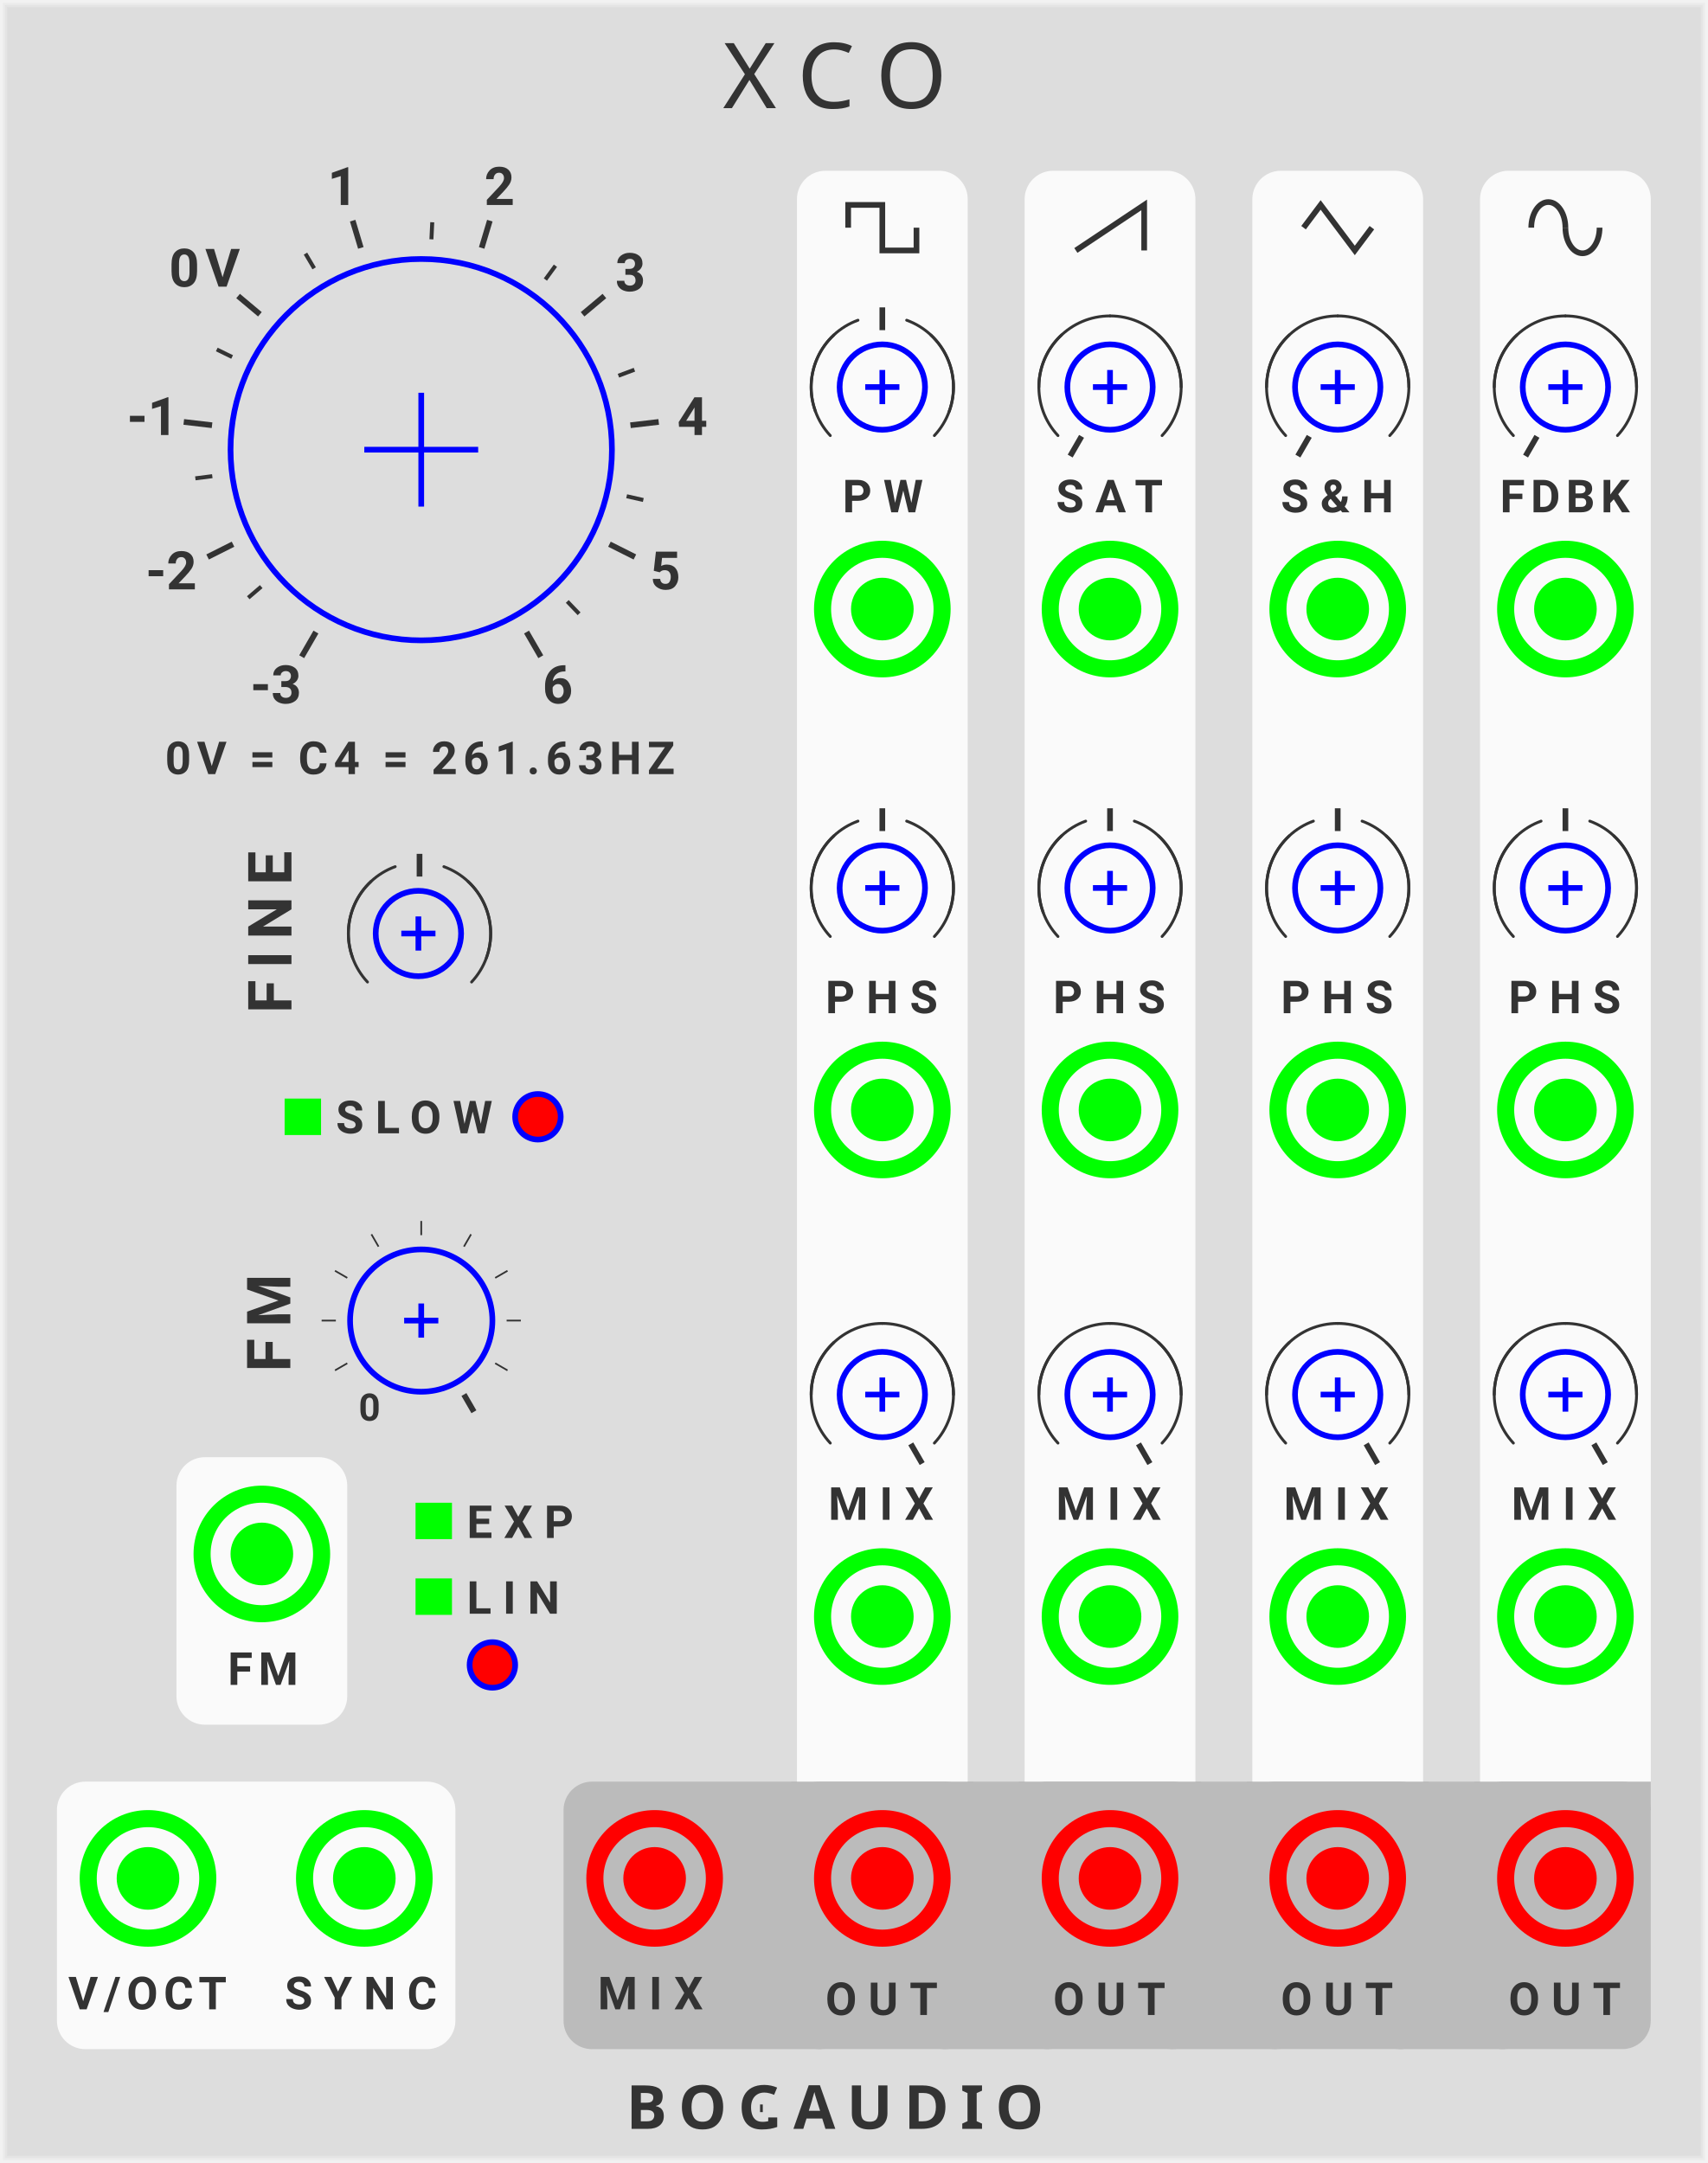
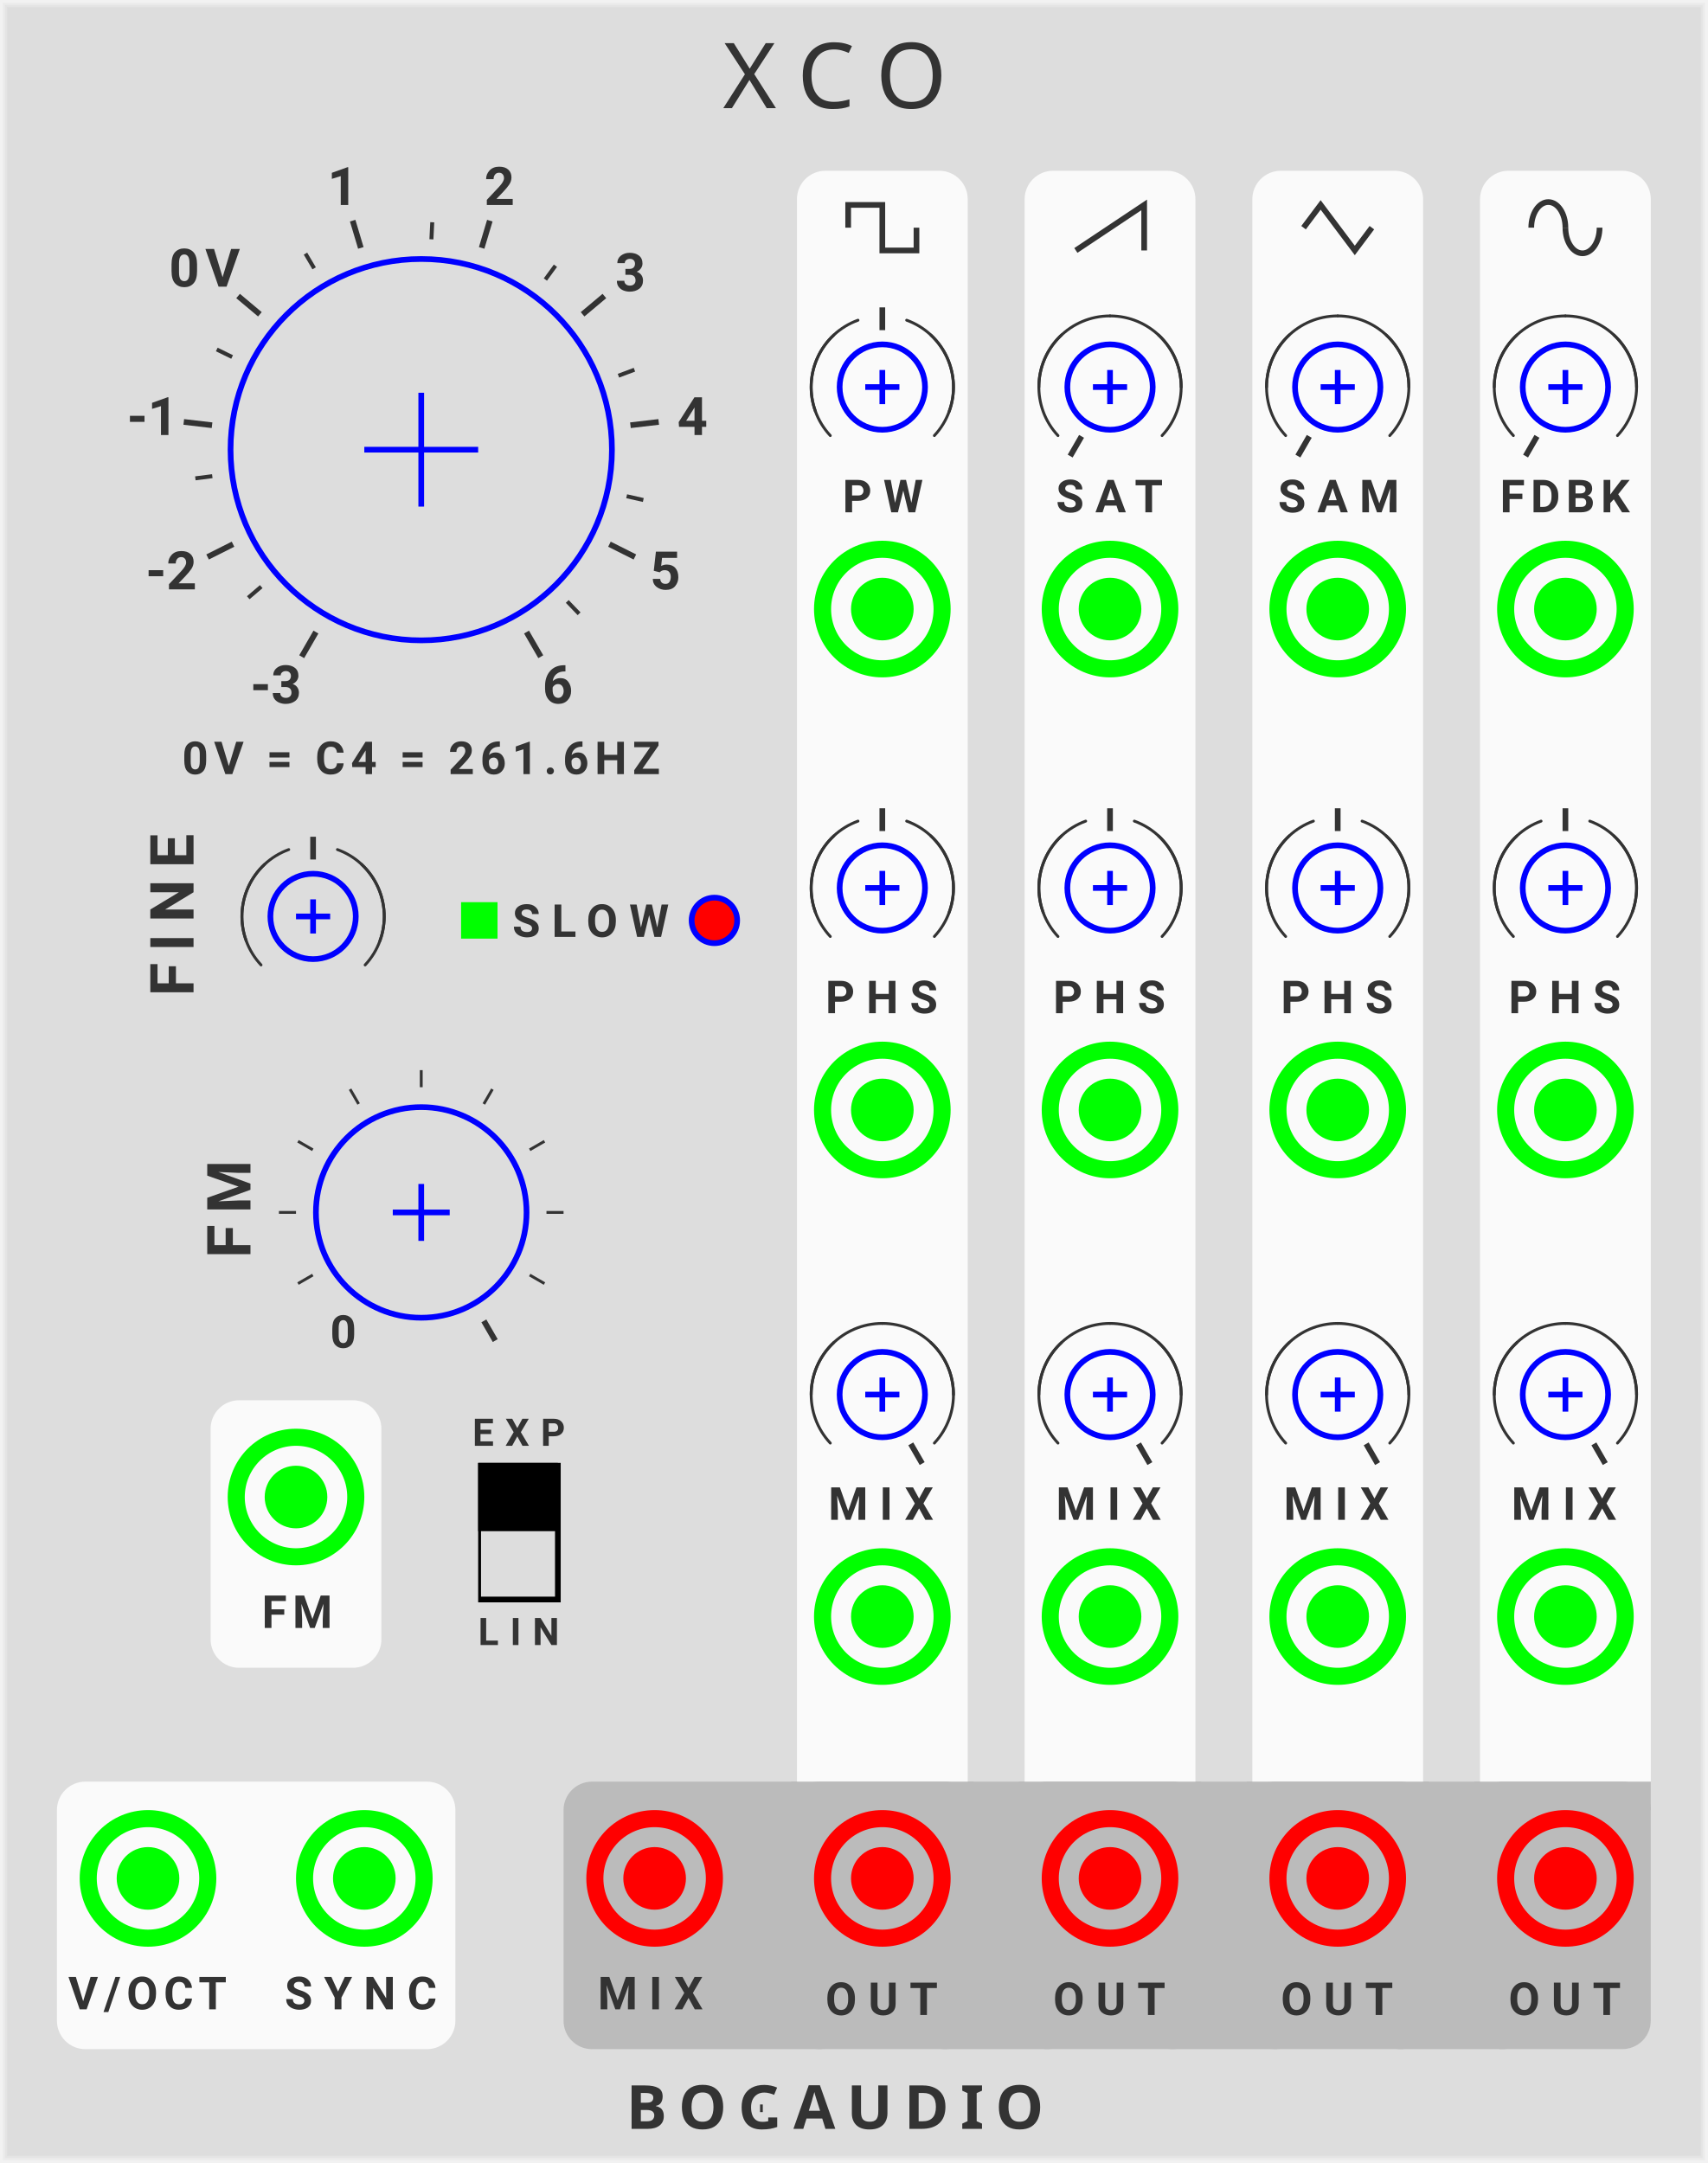
<svg xmlns="http://www.w3.org/2000/svg" xmlns:xlink="http://www.w3.org/1999/xlink" version="1.1" width="300" height="380" viewBox="0 0 300 380">
  <style>
    text {
      fill: #333;
      font-family: 'Roboto', sans-serif;
      font-weight: bold;
    }
    text.title {
      font-family: 'Comfortaa', sans-serif;
      font-weight: normal;
    }
    text.brand {
      font-family: 'Audiowide', sans-serif;
      font-weight: bold;
    }
  </style>
  <defs>
    <symbol id="knob-large" viewBox="0 0 68px 68px">
      <g transform="translate(34 34)">
        <polyline points="-10,0 10,0" stroke-width="1" stroke="#00f" />
        <polyline points="0,-10 0,10" stroke-width="1" stroke="#00f" />
        <circle cx="0" cy="0" r="33.5" stroke-width="1" stroke="#00f" fill="none" />
      </g>
    </symbol>
-     <symbol id="knob-medium" viewBox="0 0 26px 26px">
-       <g transform="translate(13 13)">
-         <polyline points="-3,0 3,0" stroke-width="1" stroke="#00f" />
-         <polyline points="0,-3 0,3" stroke-width="1" stroke="#00f" />
-         <circle cx="0" cy="0" r="12.5" stroke-width="1" stroke="#00f" fill="none" />
+     <symbol id="knob" viewBox="0 0 38px 38px">
+       <g transform="translate(19 19)">
+         <polyline points="-5,0 5,0" stroke-width="1" stroke="#00f" />
+         <polyline points="0,-5 0,5" stroke-width="1" stroke="#00f" />
+         <circle cx="0" cy="0" r="18.5" stroke-width="1" stroke="#00f" fill="none" />
      </g>
    </symbol>
    <symbol id="knob-smallest" viewBox="0 0 16px 16px">
      <g transform="translate(8 8)">
        <polyline points="-3,0 3,0" stroke-width="1" stroke="#00f" />
        <polyline points="0,-3 0,3" stroke-width="1" stroke="#00f" />
        <circle r="7.5" stroke-width="1" stroke="#00f" fill="none" />
      </g>
    </symbol>
    <symbol id="knobguide-frequency" viewBox="0 0 108px 108px">
      <g transform="translate(54 54)">
        <g transform="rotate(-240) translate(34 0)">
          <polyline points="0,0 5,0" stroke-width="1" stroke="#333" transform="translate(3 0)" />
          <text font-size="7.0pt" transform="translate(14 0) rotate(240) translate(-6 3)">-3</text>
        </g>
        <g transform="rotate(-220.56) translate(34 0)">
          <polyline points="0,0 3,0" stroke-width="0.7" stroke="#333" transform="translate(3 0)" />
        </g>
        <g transform="rotate(-206.667) translate(34 0)">
          <polyline points="0,0 5,0" stroke-width="1" stroke="#333" transform="translate(3 0)" />
          <text font-size="7.0pt" transform="translate(14 0) rotate(206.667) translate(-5.5 3)">-2</text>
        </g>
        <g transform="rotate(-187.23) translate(34 0)">
          <polyline points="0,0 3,0" stroke-width="0.7" stroke="#333" transform="translate(3 0)" />
        </g>
        <g transform="rotate(-173.333) translate(34 0)">
          <polyline points="0,0 5,0" stroke-width="1" stroke="#333" transform="translate(3 0)" />
          <text font-size="7.0pt" transform="translate(14 0) rotate(173.333) translate(-4 3)">-1</text>
        </g>
        <g transform="rotate(-153.89) translate(34 0)">
          <polyline points="0,0 3,0" stroke-width="0.7" stroke="#333" transform="translate(3 0)" />
        </g>
        <g transform="rotate(-140) translate(34 0)">
          <polyline points="0,0 5,0" stroke-width="1" stroke="#333" transform="translate(3 0)" />
          <text font-size="7.0pt" letter-spacing="1px" transform="translate(16 0) rotate(140) translate(-6 3.5)">0V</text>
        </g>
        <g transform="rotate(-120.56) translate(34 0)">
          <polyline points="0,0 3,0" stroke-width="0.7" stroke="#333" transform="translate(3 0)" />
        </g>
        <g transform="rotate(-106.667) translate(34 0)">
          <polyline points="0,0 5,0" stroke-width="1" stroke="#333" transform="translate(3 0)" />
          <text font-size="7.0pt" transform="translate(14 0) rotate(106.667) translate(-2.7 3)">1</text>
        </g>
        <g transform="rotate(-87.23) translate(34 0)">
          <polyline points="0,0 3,0" stroke-width="0.7" stroke="#333" transform="translate(3 0)" />
        </g>
        <g transform="rotate(-73.33) translate(34 0)">
          <polyline points="0,0 5,0" stroke-width="1" stroke="#333" transform="translate(3 0)" />
          <text font-size="7.0pt" transform="translate(14 0) rotate(73.333) translate(-2.7 3)">2</text>
        </g>
        <g transform="rotate(-53.89) translate(34 0)">
          <polyline points="0,0 3,0" stroke-width="0.7" stroke="#333" transform="translate(3 0)" />
        </g>
        <g transform="rotate(-40) translate(34 0)">
          <polyline points="0,0 5,0" stroke-width="1" stroke="#333" transform="translate(3 0)" />
          <text font-size="7.0pt" transform="translate(14 0) rotate(40) translate(-2.7 3)">3</text>
        </g>
        <g transform="rotate(-20.56) translate(34 0)">
          <polyline points="0,0 3,0" stroke-width="0.7" stroke="#333" transform="translate(3 0)" />
        </g>
        <g transform="rotate(-6.667) translate(34 0)">
          <polyline points="0,0 5,0" stroke-width="1" stroke="#333" transform="translate(3 0)" />
          <text font-size="7.0pt" transform="translate(14 0) rotate(6.667) translate(-2.7 3)">4</text>
        </g>
        <g transform="rotate(12.77) translate(34 0)">
          <polyline points="0,0 3,0" stroke-width="0.7" stroke="#333" transform="translate(3 0)" />
        </g>
        <g transform="rotate(26.667) translate(34 0)">
          <polyline points="0,0 5,0" stroke-width="1" stroke="#333" transform="translate(3 0)" />
          <text font-size="7.0pt" transform="translate(14 0) rotate(-26.667) translate(-2.7 3)">5</text>
        </g>
        <g transform="rotate(46.11) translate(34 0)">
          <polyline points="0,0 3,0" stroke-width="0.7" stroke="#333" transform="translate(3 0)" />
        </g>
        <g transform="rotate(60) translate(34 0)">
          <polyline points="0,0 5,0" stroke-width="1" stroke="#333" transform="translate(3 0)" />
          <text font-size="7.0pt" transform="translate(14 0) rotate(-60) translate(-2.7 3)">6</text>
        </g>
      </g>
    </symbol>
-     <symbol id="knobguide-fm" viewBox="0 0 45px 45px">
-       <g transform="translate(22.5 22.5)">
-         <text font-size="5.0pt" transform="rotate(-240) translate(18 0) rotate(240) translate(-2 2)">0</text>
-         <polyline points="0,0 2.5,0" stroke-width="0.3" stroke="#333" transform="rotate(-210) translate(15 0)" />
-         <polyline points="0,0 2.5,0" stroke-width="0.3" stroke="#333" transform="rotate(-180) translate(15 0)" />
-         <polyline points="0,0 2.5,0" stroke-width="0.3" stroke="#333" transform="rotate(-150) translate(15 0)" />
-         <polyline points="0,0 2.5,0" stroke-width="0.3" stroke="#333" transform="rotate(-120) translate(15 0)" />
-         <polyline points="0,0 2.5,0" stroke-width="0.3" stroke="#333" transform="rotate(-90) translate(15 0)" />
-         <polyline points="0,0 2.5,0" stroke-width="0.3" stroke="#333" transform="rotate(-60) translate(15 0)" />
-         <polyline points="0,0 2.5,0" stroke-width="0.3" stroke="#333" transform="rotate(-30) translate(15 0)" />
-         <polyline points="0,0 2.5,0" stroke-width="0.3" stroke="#333" transform="rotate(0) translate(15 0)" />
-         <polyline points="0,0 2.5,0" stroke-width="0.3" stroke="#333" transform="rotate(30) translate(15 0)" />
-         <polyline points="0,0 3.5,0" stroke-width="1" stroke="#333" transform="rotate(60) translate(15 0)" />
+     <symbol id="knobguide-fm" viewBox="0 0 50px 50px">
+       <g transform="translate(25 25)">
+         <text font-size="6.0pt" transform="rotate(-240) translate(24 0) rotate(240) translate(-4 3)">0</text>
+         <polyline points="0,0 3,0" stroke-width="0.5" stroke="#333" transform="rotate(-210) translate(22 0)" />
+         <polyline points="0,0 3,0" stroke-width="0.5" stroke="#333" transform="rotate(-180) translate(22 0)" />
+         <polyline points="0,0 3,0" stroke-width="0.5" stroke="#333" transform="rotate(-150) translate(22 0)" />
+         <polyline points="0,0 3,0" stroke-width="0.5" stroke="#333" transform="rotate(-120) translate(22 0)" />
+         <polyline points="0,0 3,0" stroke-width="0.5" stroke="#333" transform="rotate(-90) translate(22 0)" />
+         <polyline points="0,0 3,0" stroke-width="0.5" stroke="#333" transform="rotate(-60) translate(22 0)" />
+         <polyline points="0,0 3,0" stroke-width="0.5" stroke="#333" transform="rotate(-30) translate(22 0)" />
+         <polyline points="0,0 3,0" stroke-width="0.5" stroke="#333" transform="rotate(0) translate(22 0)" />
+         <polyline points="0,0 3,0" stroke-width="0.5" stroke="#333" transform="rotate(30) translate(22 0)" />
+         <polyline points="0,0 4,0" stroke-width="1" stroke="#333" transform="rotate(60) translate(22 0)" />
      </g>
    </symbol>
    <symbol id="knobguide-centertick" viewBox="0 0 40px 40px">
      <g transform="translate(20 20)">
        <g transform="rotate(-90) translate(10 0)">
          <polyline points="0,0 4,0" stroke-width="1" stroke="#333" />
        </g>
        <path d="M 0 -12.5 A 12.5 12.5 0 0 1 12.5 0" stroke="#333" stroke-width="0.5" stroke-linecap="round" fill="none" transform="rotate(20)" />
        <path d="M 0 -12.5 A 12.5 12.5 0 0 1 12.5 0" stroke="#333" stroke-width="0.5" stroke-linecap="round" fill="none" transform="rotate(43)" />
        <path d="M 0 -12.5 A 12.5 12.5 0 0 0 -12.5 0" stroke="#333" stroke-width="0.5" stroke-linecap="round" fill="none" transform="rotate(-20)" />
        <path d="M 0 -12.5 A 12.5 12.5 0 0 0 -12.5 0" stroke="#333" stroke-width="0.5" stroke-linecap="round" fill="none" transform="rotate(-43)" />
      </g>
    </symbol>
    <symbol id="knobguide-maxtick" viewBox="0 0 40px 40px">
      <g transform="translate(20 20)">
        <g transform="rotate(60) translate(10 0)">
          <polyline points="0,0 4,0" stroke-width="1" stroke="#333" />
        </g>
        <path d="M 0 -12.5 A 12.5 12.5 0 0 1 12.5 0" stroke="#333" stroke-width="0.5" stroke-linecap="round" fill="none" transform="rotate(0)" />
        <path d="M 0 -12.5 A 12.5 12.5 0 0 1 12.5 0" stroke="#333" stroke-width="0.5" stroke-linecap="round" fill="none" transform="rotate(43)" />
        <path d="M 0 -12.5 A 12.5 12.5 0 0 0 -12.5 0" stroke="#333" stroke-width="0.5" stroke-linecap="round" fill="none" transform="rotate(0)" />
        <path d="M 0 -12.5 A 12.5 12.5 0 0 0 -12.5 0" stroke="#333" stroke-width="0.5" stroke-linecap="round" fill="none" transform="rotate(-43)" />
      </g>
    </symbol>
    <symbol id="knobguide-mintick" viewBox="0 0 40px 40px">
      <g transform="translate(20 20)">
        <g transform="rotate(-240) translate(10 0)">
          <polyline points="0,0 4,0" stroke-width="1" stroke="#333" />
        </g>
        <path d="M 0 -12.5 A 12.5 12.5 0 0 1 12.5 0" stroke="#333" stroke-width="0.5" stroke-linecap="round" fill="none" transform="rotate(0)" />
        <path d="M 0 -12.5 A 12.5 12.5 0 0 1 12.5 0" stroke="#333" stroke-width="0.5" stroke-linecap="round" fill="none" transform="rotate(43)" />
        <path d="M 0 -12.5 A 12.5 12.5 0 0 0 -12.5 0" stroke="#333" stroke-width="0.5" stroke-linecap="round" fill="none" transform="rotate(0)" />
        <path d="M 0 -12.5 A 12.5 12.5 0 0 0 -12.5 0" stroke="#333" stroke-width="0.5" stroke-linecap="round" fill="none" transform="rotate(-43)" />
      </g>
    </symbol>
    <symbol id="input" viewBox="0 0 24px 24px">
      <g transform="translate(12 12)">
        <circle cx="0" cy="0" r="5" stroke-width="1" stroke="#0f0" fill="#0f0" />
        <circle cx="0" cy="0" r="10.5" stroke-width="3" stroke="#0f0" fill="none" />
      </g>
    </symbol>
    <symbol id="output" viewBox="0 0 24px 24px">
      <g transform="translate(12 12)">
        <circle cx="0" cy="0" r="5" stroke-width="1" stroke="#f00" fill="#f00" />
        <circle cx="0" cy="0" r="10.5" stroke-width="3" stroke="#f00" fill="none" />
      </g>
    </symbol>
    <symbol id="button-small" viewBox="0 0 9px 9px">
      <g transform="translate(4.5 4.5)">
        <circle r="4" stroke-width="1" stroke="#00f" fill="#f00" />
      </g>
    </symbol>
    <symbol id="light-small" viewBox="0 0 6.4px 6.4px">
      <rect width="6.4" height="6.4" fill="#0f0" />
+     </symbol>
+     <symbol id="switch" viewBox="0 0 14px 24px">
+       <rect width="14px" height="24px" stroke-width="1" stroke="#000" fill="#ddd" />
+       <rect width="14px" height="12px" stroke-width="0" fill="#000" />
    </symbol>
  </defs>
  <rect width="100%" height="100%" fill="#ddd" />
  <polyline points="1,1 299,1 299,379 1,379 1,1" stroke="#e4e4e4" stroke-width="0.5" fill="none" />
  <polyline points="0.5,0.5 299.5,0.5 299.5,379.5 0.5,379.5 0.5,0.5" stroke="#ebebeb" stroke-width="0.8" fill="none" />
  <polyline points="0,0 300,0 300,380 0,380 0,0" stroke="#f2f2f2" stroke-width="1" fill="none" />
  <text class="title" x="127" y="19" font-size="12pt" letter-spacing="4px">XCO</text>
  <g transform="translate(110 374)">
    <text class="brand" font-size="8pt" letter-spacing="2px">BOGAUDIO</text>
    <rect width="3.0" height="3" fill="#ddd" transform="translate(24 -5)" />
  </g>
  <g transform="translate(20 25)">
    <use id="FREQUENCY_PARAM" xlink:href="#knob-large" transform="translate(20 20)" />
  </g>
  <use xlink:href="#knobguide-frequency" transform="translate(20 25)" />
-   <text font-size="6pt" letter-spacing="1px" transform="translate(29 136)">0V = C4 = 261.63HZ</text>
-   <g transform="translate(45.5 156)">
-     <text font-size="8pt" letter-spacing="2px" transform="translate(5.7 22) rotate(270)">FINE</text>
-     <use id="FINE_PARAM" xlink:href="#knob-smallest" transform="translate(20 0)" />
-   </g>
-   <use xlink:href="#knobguide-centertick" transform="translate(53.7 144)" />
-   <g transform="translate(50 193)">
+   <text font-size="6pt" letter-spacing="1px" transform="translate(32 136)">0V = C4 = 261.6HZ</text>
+   <g transform="translate(34 153)">
+     <text font-size="8pt" letter-spacing="2px" transform="translate(0 22) rotate(270)">FINE</text>
+     <use id="FINE_PARAM" xlink:href="#knob-smallest" transform="translate(13 0)" />
+   </g>
+   <use xlink:href="#knobguide-centertick" transform="translate(35 141)" />
+   <g transform="translate(81 158.5)">
    <use id="SLOW_PARAM" xlink:href="#button-small" transform="translate(40 -1.3)" />
    <use id="SLOW_LIGHT" xlink:href="#light-small" transform="translate(0 0)" />
    <text font-size="6pt" letter-spacing="2px" transform="translate(9 6.1)">SLOW</text>
  </g>
-   <g transform="translate(31 219)">
-     <g transform="translate(10 0)">
-       <text font-size="8pt" letter-spacing="2px" transform="translate(10 22) rotate(270)">FM</text>
-       <use id="FM_PARAM" xlink:href="#knob-medium" transform="translate(20 0)" />
-     </g>
-     <g transform="translate(0 37)">
+   <g transform="translate(31 194)">
+     <g transform="translate(4 0)">
+       <text font-size="8pt" letter-spacing="2px" transform="translate(9 27) rotate(270)">FM</text>
+       <use id="FM_PARAM" xlink:href="#knob" transform="translate(20 0)" />
+     </g>
+     <g transform="translate(6 52)">
      <g transform="translate(0 0)">
        <rect width="30" height="47" rx="5" fill="#fafafa" />
        <use id="FM_INPUT" xlink:href="#input" transform="translate(3 5)" />
        <text font-size="6pt" letter-spacing="1px" transform="translate(9 40)">FM</text>
      </g>
-       <g transform="translate(42 6)">
-         <use id="FM_TYPE_PARAM" xlink:href="#button-small" transform="translate(9 26)" />
-         <g transform="translate(0 2)">
-           <use id="FM_EXP_LIGHT" xlink:href="#light-small" transform="translate(0 0)" />
-           <text font-size="6pt" letter-spacing="2px" transform="translate(9 6.2)">EXP</text>
-         </g>
-         <g transform="translate(0 15.3)">
-           <use id="FM_LIN_LIGHT" xlink:href="#light-small" transform="translate(0 0)" />
-           <text font-size="6pt" letter-spacing="2px" transform="translate(9 6.2)">LIN</text>
-         </g>
-       </g>
-     </g>
-   </g>
-   <use xlink:href="#knobguide-fm" transform="translate(51.5 209.5)" />
+       <g transform="translate(47 9)">
+         <text font-size="5pt" letter-spacing="2px" transform="translate(-1 -1)">EXP</text>
+         <use id="FM_TYPE_PARAM" xlink:href="#switch" transform="translate(0 2)" />
+         <text font-size="5pt" letter-spacing="2px" transform="translate(0 34)">LIN</text>
+       </g>
+     </g>
+   </g>
+   <use xlink:href="#knobguide-fm" transform="translate(49 188)" />
  <rect width="191" height="47" rx="5" fill="#bbb" transform="translate(99 313)" />
  <g transform="translate(140 30)">
    <rect width="30" height="330" rx="5" fill="#fafafa" />
    <g transform="translate(9 6)">
      <polyline points="0,4 0,0 6,0 6,8 12,8 12,4" stroke-width="1" stroke="#333" fill="none" />
    </g>
    <g transform="translate(3 30)">
      <use id="SQUARE_PW_PARAM" xlink:href="#knob-smallest" transform="translate(4 0)" />
      <text font-size="6pt" letter-spacing="2px" transform="translate(5 30)">PW</text>
      <use id="SQUARE_PW_INPUT" xlink:href="#input" transform="translate(0 35)" />
    </g>
    <g transform="translate(3 118)">
      <use id="SQUARE_PHASE_PARAM" xlink:href="#knob-smallest" transform="translate(4 0)" />
      <text font-size="6pt" letter-spacing="2px" transform="translate(2 30)">PHS</text>
      <use id="SQUARE_PHASE_INPUT" xlink:href="#input" transform="translate(0 35)" />
    </g>
    <g transform="translate(3 207)">
      <use id="SQUARE_MIX_PARAM" xlink:href="#knob-smallest" transform="translate(4 0)" />
      <text font-size="6pt" letter-spacing="2px" transform="translate(2.5 30)">MIX</text>
      <use id="SQUARE_MIX_INPUT" xlink:href="#input" transform="translate(0 35)" />
    </g>
    <g transform="translate(0 288)">
      <rect width="32" height="5" fill="#bbb" transform="translate(-1 -5)" />
      <rect width="32" height="47" rx="5" fill="#bbb" transform="translate(-1 -5)" />
      <g transform="translate(3 0)">
        <use id="SQUARE_OUTPUT" xlink:href="#output" transform="translate(0 0)" />
        <text font-size="6pt" letter-spacing="2px" transform="translate(2 36)">OUT</text>
      </g>
    </g>
  </g>
  <use xlink:href="#knobguide-centertick" transform="translate(135 48)" />
  <use xlink:href="#knobguide-centertick" transform="translate(135 136)" />
  <use xlink:href="#knobguide-maxtick" transform="translate(135 225)" />
  <g transform="translate(180 30)">
    <rect width="30" height="330" rx="5" fill="#fafafa" />
    <g transform="translate(9 6)">
      <polyline points="0,8 12,0 12,8" stroke-width="1" stroke="#333" fill="none" />
    </g>
    <g transform="translate(3 30)">
      <use id="SAW_SATURATION_PARAM" xlink:href="#knob-smallest" transform="translate(4 0)" />
      <text font-size="6pt" letter-spacing="2px" transform="translate(2.5 30)">SAT</text>
      <use id="SAW_SATURATION_INPUT" xlink:href="#input" transform="translate(0 35)" />
    </g>
    <g transform="translate(3 118)">
      <use id="SAW_PHASE_PARAM" xlink:href="#knob-smallest" transform="translate(4 0)" />
      <text font-size="6pt" letter-spacing="2px" transform="translate(2 30)">PHS</text>
      <use id="SAW_PHASE_INPUT" xlink:href="#input" transform="translate(0 35)" />
    </g>
    <g transform="translate(3 207)">
      <use id="SAW_MIX_PARAM" xlink:href="#knob-smallest" transform="translate(4 0)" />
      <text font-size="6pt" letter-spacing="2px" transform="translate(2.5 30)">MIX</text>
      <use id="SAW_MIX_INPUT" xlink:href="#input" transform="translate(0 35)" />
    </g>
    <g transform="translate(0 288)">
      <rect width="32" height="5" fill="#bbb" transform="translate(-1 -5)" />
      <rect width="32" height="47" rx="5" fill="#bbb" transform="translate(-1 -5)" />
      <g transform="translate(3 0)">
        <use id="SAW_OUTPUT" xlink:href="#output" transform="translate(0 0)" />
        <text font-size="6pt" letter-spacing="2px" transform="translate(2 36)">OUT</text>
      </g>
    </g>
  </g>
  <use xlink:href="#knobguide-mintick" transform="translate(175 48)" />
  <use xlink:href="#knobguide-centertick" transform="translate(175 136)" />
  <use xlink:href="#knobguide-maxtick" transform="translate(175 225)" />
  <g transform="translate(220 30)">
    <rect width="30" height="330" rx="5" fill="#fafafa" />
    <g transform="translate(9 6)">
      <polyline points="0,4 3,0 9,8 12,4" stroke-width="1" stroke="#333" fill="none" />
    </g>
    <g transform="translate(3 30)">
      <use id="TRIANGLE_SAMPLE_PARAM" xlink:href="#knob-smallest" transform="translate(4 0)" />
-       <text font-size="6pt" letter-spacing="2px" transform="translate(2 30)">S&amp;H</text>
+       <text font-size="6pt" letter-spacing="2px" transform="translate(1.5 30)">SAM</text>
      <use id="TRIANGLE_SAMPLE_INPUT" xlink:href="#input" transform="translate(0 35)" />
    </g>
    <g transform="translate(3 118)">
      <use id="TRIANGLE_PHASE_PARAM" xlink:href="#knob-smallest" transform="translate(4 0)" />
      <text font-size="6pt" letter-spacing="2px" transform="translate(2 30)">PHS</text>
      <use id="TRIANGLE_PHASE_INPUT" xlink:href="#input" transform="translate(0 35)" />
    </g>
    <g transform="translate(3 207)">
      <use id="TRIANGLE_MIX_PARAM" xlink:href="#knob-smallest" transform="translate(4 0)" />
      <text font-size="6pt" letter-spacing="2px" transform="translate(2.5 30)">MIX</text>
      <use id="TRIANGLE_MIX_INPUT" xlink:href="#input" transform="translate(0 35)" />
    </g>
    <g transform="translate(0 288)">
      <rect width="32" height="5" fill="#bbb" transform="translate(-1 -5)" />
      <rect width="32" height="47" rx="5" fill="#bbb" transform="translate(-1 -5)" />
      <g transform="translate(3 0)">
        <use id="TRIANGLE_OUTPUT" xlink:href="#output" transform="translate(0 0)" />
        <text font-size="6pt" letter-spacing="2px" transform="translate(2 36)">OUT</text>
      </g>
    </g>
  </g>
  <use xlink:href="#knobguide-mintick" transform="translate(215 48)" />
  <use xlink:href="#knobguide-centertick" transform="translate(215 136)" />
  <use xlink:href="#knobguide-maxtick" transform="translate(215 225)" />
  <g transform="translate(260 30)">
    <rect width="30" height="330" rx="5" fill="#fafafa" />
    <g transform="translate(9 6)">
      <path d="M 0 4 A 2 3 0 0 1 6 4" stroke="#333" stroke-width="1" fill="none" />
      <path d="M 6 4 A 2 3 0 0 0 12 4" stroke="#333" stroke-width="1" fill="none" />
    </g>
    <g transform="translate(3 30)">
      <use id="SINE_FEEDBACK_PARAM" xlink:href="#knob-smallest" transform="translate(4 0)" />
      <text font-size="6pt" letter-spacing="1px" transform="translate(0.5 30)">FDBK</text>
      <use id="SINE_FEEDBACK_INPUT" xlink:href="#input" transform="translate(0 35)" />
    </g>
    <g transform="translate(3 118)">
      <use id="SINE_PHASE_PARAM" xlink:href="#knob-smallest" transform="translate(4 0)" />
      <text font-size="6pt" letter-spacing="2px" transform="translate(2 30)">PHS</text>
      <use id="SINE_PHASE_INPUT" xlink:href="#input" transform="translate(0 35)" />
    </g>
    <g transform="translate(3 207)">
      <use id="SINE_MIX_PARAM" xlink:href="#knob-smallest" transform="translate(4 0)" />
      <text font-size="6pt" letter-spacing="2px" transform="translate(2.5 30)">MIX</text>
      <use id="SINE_MIX_INPUT" xlink:href="#input" transform="translate(0 35)" />
    </g>
    <g transform="translate(0 288)">
      <rect width="31" height="5" fill="#bbb" transform="translate(-1 -5)" />
      <rect width="31" height="47" rx="5" fill="#bbb" transform="translate(-1 -5)" />
      <g transform="translate(3 0)">
        <use id="SINE_OUTPUT" xlink:href="#output" transform="translate(0 0)" />
        <text font-size="6pt" letter-spacing="2px" transform="translate(2 36)">OUT</text>
      </g>
    </g>
  </g>
  <use xlink:href="#knobguide-mintick" transform="translate(255 48)" />
  <use xlink:href="#knobguide-centertick" transform="translate(255 136)" />
  <use xlink:href="#knobguide-maxtick" transform="translate(255 225)" />
  <g transform="translate(0 313)">
    <rect width="70" height="47" rx="5" fill="#fafafa" transform="translate(10 0)" />
    <g transform="translate(10 0)">
      <use id="PITCH_INPUT" xlink:href="#input" transform="translate(4 5)" />
      <text font-size="6pt" letter-spacing="1px" transform="translate(2 40)">V/OCT</text>
    </g>
    <g transform="translate(50 0)">
      <use id="SYNC_INPUT" xlink:href="#input" transform="translate(2 5)" />
      <text font-size="6pt" letter-spacing="2px" transform="translate(0 40)">SYNC</text>
    </g>
    <g transform="translate(100 0)">
      <use id="MIX_OUTPUT" xlink:href="#output" transform="translate(3 5)" />
      <text font-size="6pt" letter-spacing="2px" transform="translate(5 40)">MIX</text>
    </g>
  </g>
</svg>
